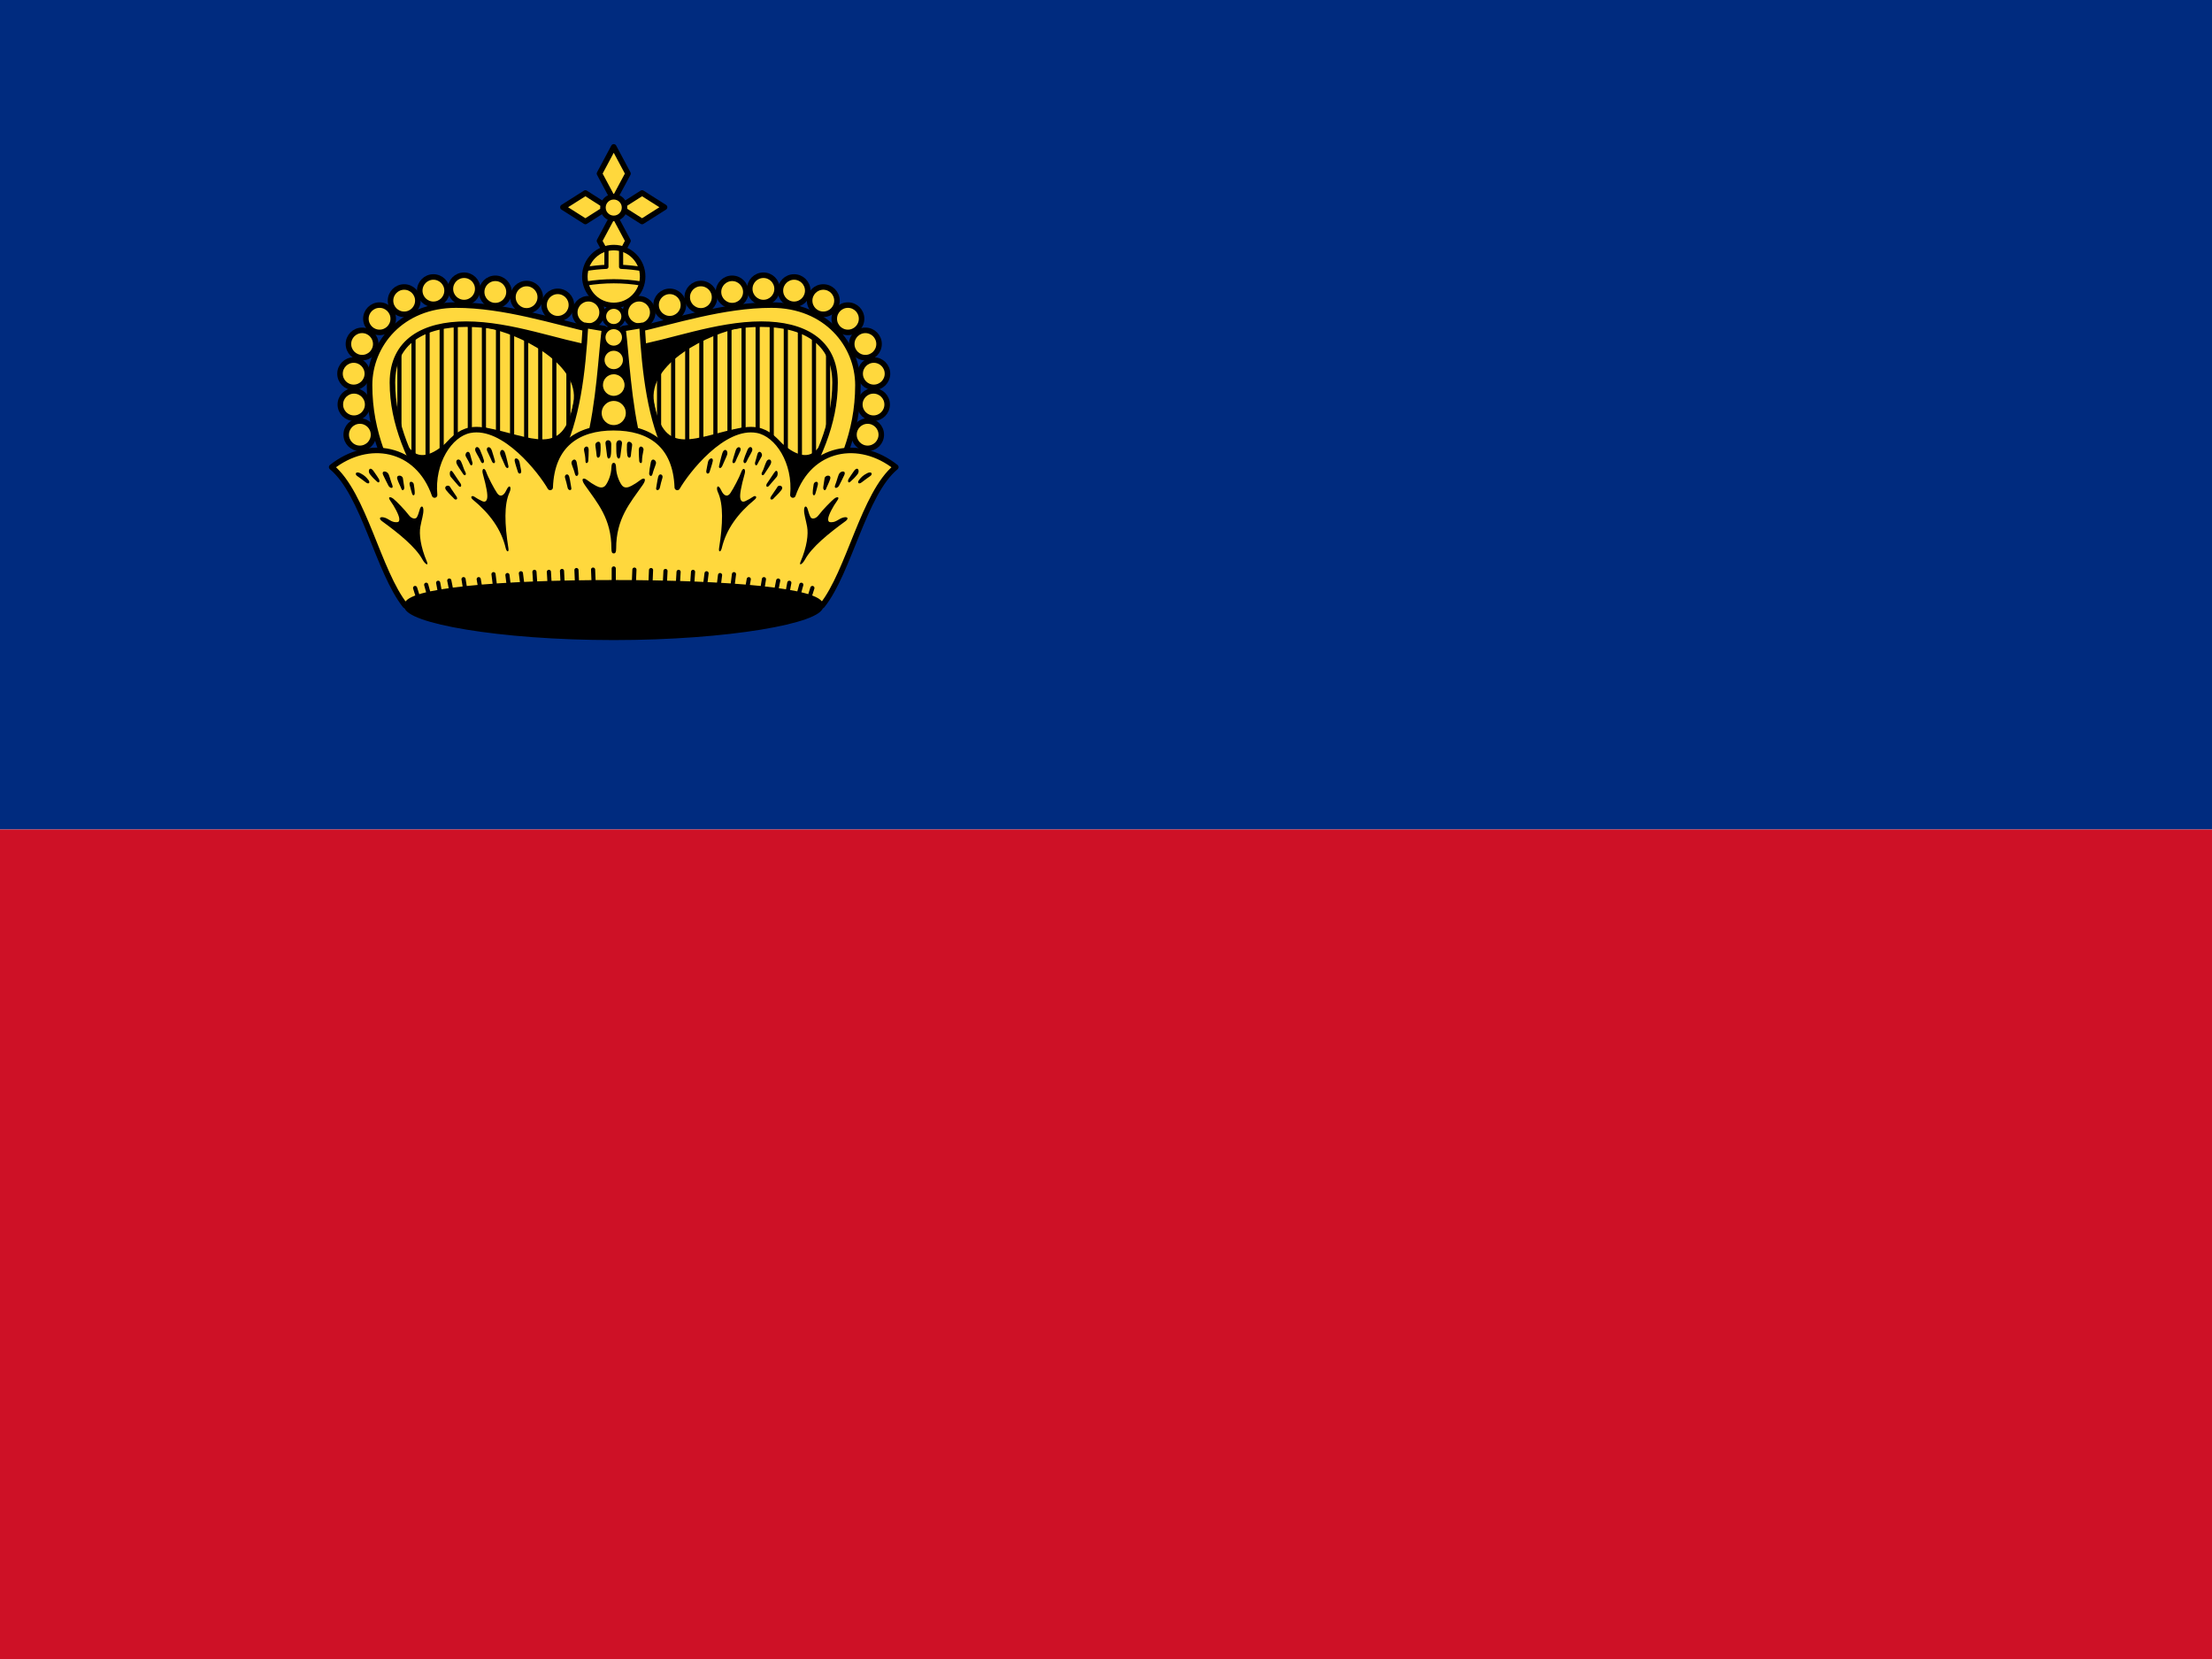
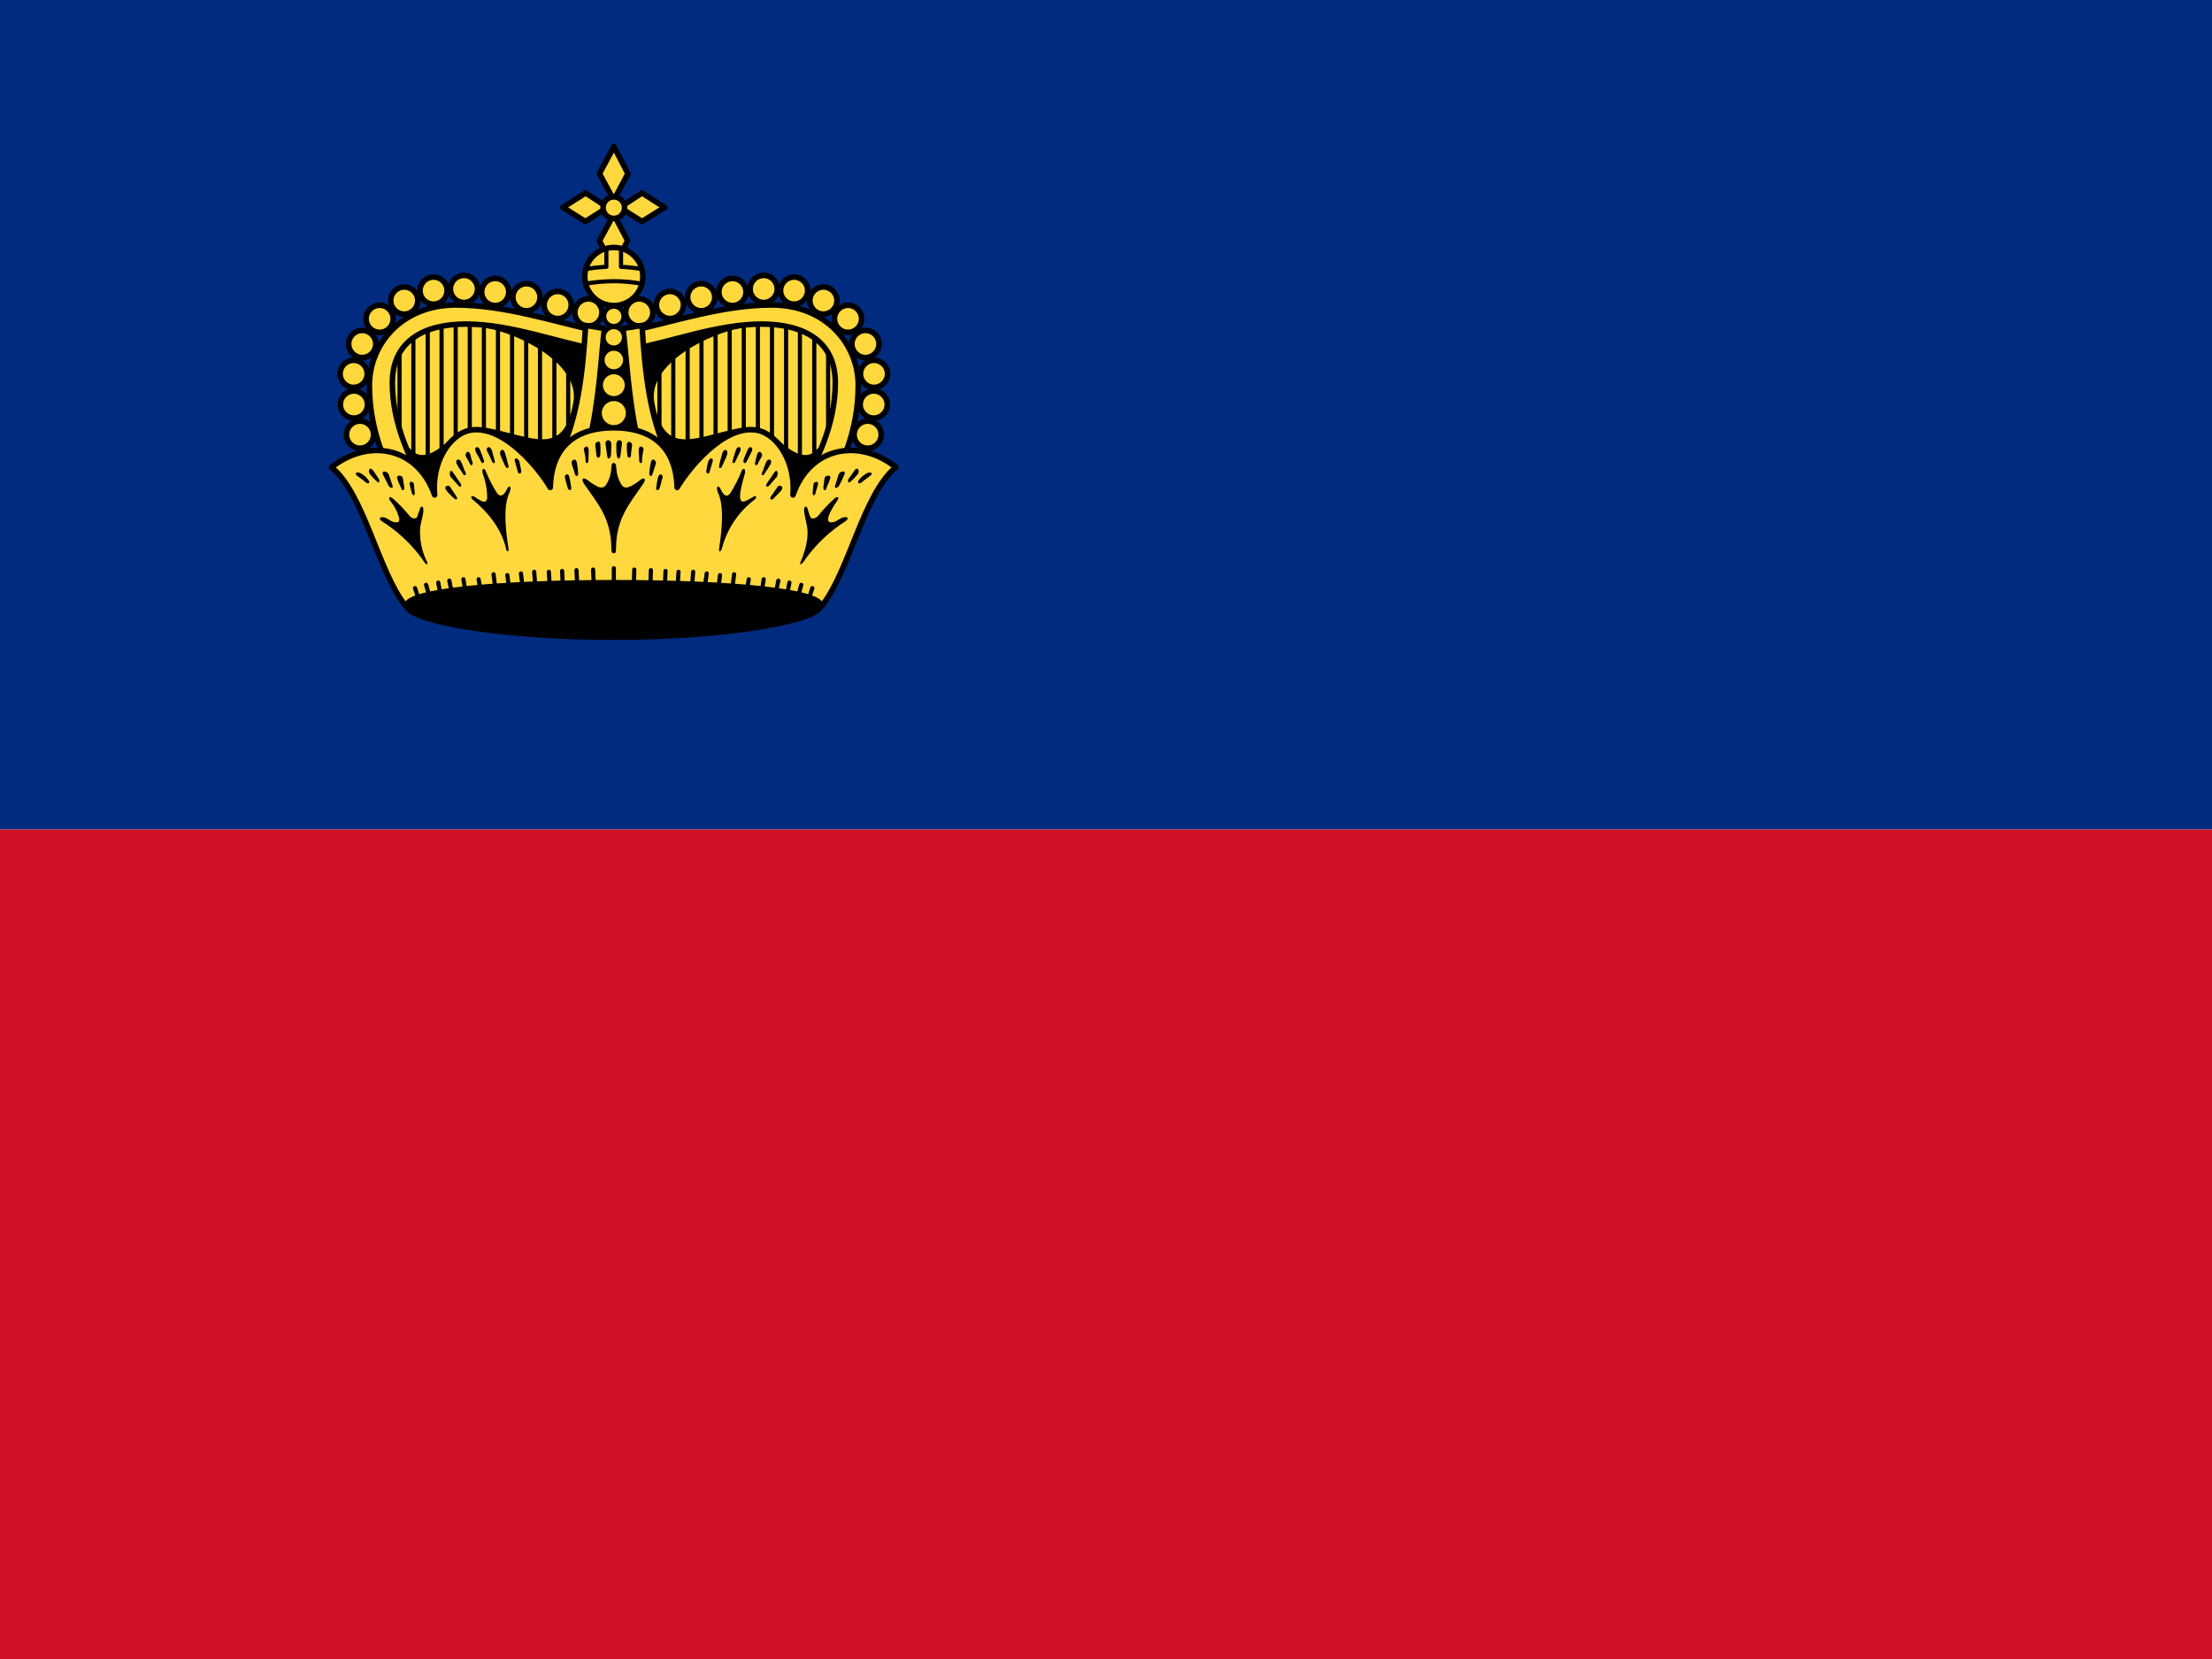
- <svg xmlns="http://www.w3.org/2000/svg" xmlns:xlink="http://www.w3.org/1999/xlink" height="480" width="640" viewBox="0 0 640 480">
+ <svg xmlns="http://www.w3.org/2000/svg" xmlns:xlink="http://www.w3.org/1999/xlink" id="flag-icons-li" viewBox="0 0 640 480">
  <path fill="#002b7f" d="M0 0h640v240H0z" />
  <path fill="#ce1126" d="M0 240h640v240H0z" />
-   <g transform="scale(.8)" fill="#ffd83d" stroke="#000" stroke-width="2" stroke-linecap="round" stroke-linejoin="round">
+   <g fill="#ffd83d" stroke="#000" stroke-linecap="round" stroke-linejoin="round" stroke-width="2" transform="scale(.8)">
    <g id="a">
-       <path d="M216.377 122.29l-1.838 62.5h-63.42c-7.803-15.17-14.247-28.053-14.247-45.498 0-14.6 11.483-26.195 28.033-26.195 17.52 0 36.77 5.904 51.47 9.192z" stroke="none" />
+       <path stroke="none" d="m216.4 122.3-1.9 62.5h-63.4c-7.8-15.2-14.2-28-14.2-45.5 0-14.6 11.5-26.2 28-26.2 17.5 0 36.8 5.9 51.5 9.2z" />
      <g stroke-width="1.5">
-         <path d="M144.456 125.16v36.076m5.094-39.756v48.033m5.093-50.561v57.225m5.093-58.407v44.882m5.094-45.104v45.327m5.093-46.91v46.885m5.094-46.885v46.885m5.093-46.426v46.885m5.094-46.425v46.885m5.093-43.899v46.886m5.093-46.426v52.86m5.094-52.86v46.886m5.093-46.886v46.886" />
-         <path d="M176.395 117.923c10.764 1.775 34.407 12.837 31.71 27.803-3.82 21.21-16.208 12.698-32.63 9.65l-12.407 4.137c-4.44 4.532-10.978 8.683-15.395 3.217h-7.353v28.722h81.342V122.06z" fill="#000" />
+         <path d="M144.5 125.2v36m5-39.7v48m5.2-50.5v57.2m5-58.4v44.9m5.1-45.1v45.3m5.1-47v47m5.1-47v47m5.1-46.5v47m5.1-46.5v46.9m5.1-44v47m5-46.5v52.9m5.2-52.9v47m5-47v47" />
+         <path fill="#000" d="M176.4 118c10.8 1.7 34.4 12.8 31.7 27.7-3.8 21.2-16.2 12.7-32.6 9.7l-12.4 4.1c-4.5 4.5-11 8.7-15.4 3.2h-7.4v28.8h81.4V122z" />
      </g>
-       <circle cx="212.815" cy="112.983" r="4.94" />
-       <circle cx="201.713" cy="110.311" r="4.94" />
-       <circle cx="190.45" cy="107.482" r="4.94" />
-       <circle cx="179.143" cy="105.596" r="4.94" />
-       <circle cx="167.836" cy="104.481" r="4.94" />
-       <circle cx="156.749" cy="105.113" r="4.94" />
-       <circle cx="146.179" cy="108.732" r="4.94" />
-       <circle cx="137.276" cy="115.28" r="4.94" />
-       <circle cx="130.957" cy="124.414" r="4.94" />
-       <circle cx="127.912" cy="135.156" r="4.94" />
-       <circle cx="128.027" cy="146.301" r="4.94" />
-       <circle cx="130.152" cy="157.215" r="4.94" />
-       <path d="M214.998 119.53l-.46 6.435c-12.29-1.883-29.714-8.732-45.955-8.732-15.006 0-26.654 6.003-26.654 21.14 0 14.92 6.316 28.485 14.704 42.28l-8.73 4.136c-7.804-15.17-14.248-28.053-14.248-45.498 0-14.6 11.484-28.952 31.25-28.952 17.52 0 35.39 5.904 50.092 9.19z" />
+       <circle cx="212.8" cy="113" r="4.9" />
+       <circle cx="201.7" cy="110.3" r="4.9" />
+       <circle cx="190.4" cy="107.5" r="4.9" />
+       <circle cx="179.1" cy="105.6" r="4.9" />
+       <circle cx="167.8" cy="104.5" r="4.9" />
+       <circle cx="156.8" cy="105.1" r="4.9" />
+       <circle cx="146.2" cy="108.7" r="4.9" />
+       <circle cx="137.3" cy="115.3" r="4.9" />
+       <circle cx="131" cy="124.4" r="4.9" />
+       <circle cx="127.9" cy="135.2" r="4.9" />
+       <circle cx="128" cy="146.3" r="4.9" />
+       <circle cx="130.2" cy="157.2" r="4.9" />
+       <path d="m215 119.5-.5 6.5c-12.3-2-29.7-8.8-46-8.8-15 0-26.6 6-26.6 21.2 0 14.9 6.3 28.5 14.7 42.3l-8.7 4c-7.8-15-14.3-28-14.3-45.4 0-14.6 11.5-29 31.3-29 17.5 0 35.4 6 50.1 9.2z" />
    </g>
-     <use height="100%" width="100%" xlink:href="#a" transform="matrix(-1 0 0 1 443.938 0)" />
-     <path d="M221.97 53.125l-5.157 9.656 5.156 9.626 5.155-9.625-5.156-9.655zm0 24.375l-5.157 9.625 5.156 9.656 5.155-9.655-5.156-9.625zm-18.383-2.547l8.132 5.156 8.104-5.157-8.105-5.156-8.133 5.156zm20.526 0l8.106 5.156 8.13-5.157-8.13-5.156-8.107 5.156z" />
-     <circle cx="221.969" cy="75.069" r="3.906" />
-     <circle cx="221.969" cy="100" r="10.455" />
-     <path d="M219.344 89.875c0 3.114-.022 4.924-.03 6.625a62.506 62.506 0 0 0-7.44.78m20.19 0a62.126 62.126 0 0 0-7.44-.78v-6.625m-12.78 12.688a61.39 61.39 0 0 1 10.125-.844c3.45 0 6.83.292 10.124.843" fill="none" stroke-width="1.5" />
-     <path d="M211.75 117.688c-.992 17.082-3.01 34.48-9.656 47.124l10.812-4.375c3.777-14.328 4.57-32.842 5.72-41.593l-6.876-1.156zm20.438 0l-6.875 1.156c1.148 8.75 1.942 27.265 5.718 41.594l10.814 4.375c-6.648-12.646-8.665-30.043-9.656-47.125z" />
-     <path d="M221.953 154.688c-12.913 0-22.4 6.086-22.97 21.593-3.155-5.554-16.51-23.024-28.967-20.686-7.41 1.39-13.957 11.666-12.844 23.437-6.135-17.63-24.107-20.518-37.22-10.093 11.643 9.573 16.822 37.835 26.626 50.094h150.75c9.804-12.258 15.014-40.52 26.656-50.093-13.112-10.425-31.083-7.536-37.218 10.094 1.113-11.77-5.466-22.046-12.875-23.436-12.458-2.338-25.78 15.132-28.937 20.687-.57-15.506-10.086-21.593-23-21.593z" />
+     <use xlink:href="#a" width="100%" height="100%" transform="matrix(-1 0 0 1 444 0)" />
+     <path d="m222 53.1-5.2 9.7 5.2 9.6 5.1-9.6L222 53zm0 24.4-5.2 9.6 5.2 9.7 5-9.8-5.1-9.6zM203.6 75l8.1 5.1 8.1-5.1-8-5.2-8.2 5.2zm20.5 0 8.1 5.1 8.2-5.1-8.2-5.2-8 5.2z" />
+     <circle cx="222" cy="75.1" r="3.9" />
+     <circle cx="222" cy="100" r="10.5" />
+     <path fill="none" stroke-width="1.5" d="M219.3 89.9v6.6a62.5 62.5 0 0 0-7.4.8m20.2 0a62.1 62.1 0 0 0-7.5-.8v-6.6m-12.8 12.7a61.4 61.4 0 0 1 10.2-.9c3.4 0 6.8.3 10 .9" />
+     <path d="M211.8 117.7c-1 17-3 34.5-9.7 47.1l10.8-4.4c3.8-14.3 4.6-32.8 5.7-41.6l-6.8-1.1zm20.4 0-6.9 1.1c1.2 8.8 2 27.3 5.7 41.6l10.8 4.4c-6.6-12.6-8.6-30-9.6-47.1z" />
+     <path d="M222 154.7c-13 0-22.5 6-23 21.6-3.2-5.6-16.5-23-29-20.7-7.4 1.4-14 11.7-12.8 23.4-6.2-17.6-24.1-20.5-37.3-10 11.7 9.5 16.9 37.8 26.7 50h150.7c9.8-12.2 15-40.5 26.7-50-13.1-10.5-31.1-7.6-37.2 10 1-11.7-5.5-22-13-23.4-12.4-2.3-25.7 15.1-28.9 20.7-.5-15.5-10-21.6-23-21.6z" />
    <g stroke-width="1.5">
-       <path d="M297.107 219.026c0 5.58-33.662 11.718-75.138 11.718-41.477 0-75.14-6.137-75.14-11.718 0-5.58 33.663-8.502 75.14-8.502 41.475 0 75.137 2.92 75.137 8.502z" fill="#000" />
-       <circle cx="221.969" cy="114.445" r="3.504" />
-       <circle cx="221.969" cy="122.027" r="3.734" />
-       <circle cx="221.969" cy="130.184" r="4.079" />
-       <circle cx="221.969" cy="139.261" r="4.653" />
-       <circle cx="221.969" cy="149.371" r="5.113" />
-       <path d="M219.938 159.206c-.553-.007-1.076.46-.938 1.344.163 1.043.367 2.995.563 4.312.22 1.493 1.09 1.13 1.312-.03.22-1.162.132-1.907.188-4.064.027-1.078-.573-1.555-1.125-1.562zm4.062 0c-.553.007-1.153.484-1.125 1.562.055 2.157-.034 2.902.188 4.063.22 1.162 1.09 1.525 1.312.032.195-1.317.4-3.27.563-4.312.138-.885-.385-1.35-.938-1.344zm-7.687.562c-.506.07-1.03.58-1 1.125.055.996.33 2.19.437 3.688.11 1.55 1.202.948 1.313.063.11-.884.235-2.192.125-3.906-.042-.643-.323-.925-.657-.97a.84.84 0 0 0-.217 0zm11.093 0c-.334.043-.615.326-.656.97a20.13 20.13 0 0 0 .125 3.905c.11.885 1.202 1.486 1.313-.062.107-1.498.382-2.69.437-3.687.03-.544-.494-1.054-1-1.125a.84.84 0 0 0-.22 0zm-15.437 1.75c-.464.12-.89.677-.75 1.313.275 1.273.53 2.68.53 3.97 0 1.106.945.71 1-.063a59.76 59.76 0 0 0 .156-3.906c0-1.114-.474-1.43-.937-1.312zm19.686 0c-.33.09-.625.477-.625 1.313 0 1.494.103 3.133.158 3.907.055.774 1 1.17 1 .063 0-1.29.254-2.697.53-3.97.14-.635-.286-1.192-.75-1.312a.55.55 0 0 0-.312 0zm-59.093.17c-.555-.017-.943.735-.563 1.564.608 1.327 1.254 2.165 1.875 3.594.553 1.27 1.4.478 1.125-.407-.277-.885-.577-1.87-1.406-3.75-.31-.706-.7-.99-1.03-1zm98.812 0c-.332.012-.72.296-1.03 1-.83 1.88-1.13 2.867-1.407 3.75-.277.886.57 1.68 1.125.408.62-1.43 1.266-2.267 1.875-3.594.38-.83-.008-1.58-.563-1.563zm-94.812.064c-.408.124-.656.642-.407 1.25.498 1.216 1.217 2.463 1.72 3.78.44 1.162 1.425.833 1.093-.218-.333-1.05-.432-1.665-1.095-3.656-.332-.995-.905-1.28-1.312-1.156zm90.5 0c-.35.074-.752.41-1 1.156-.664 1.99-.763 2.606-1.094 3.656-.333 1.05.65 1.38 1.093.22.502-1.32 1.22-2.566 1.718-3.782.25-.608.003-1.126-.405-1.25a.592.592 0 0 0-.312 0zm-85.5.97c-.515.096-.913.88-.563 1.842.443 1.217 1.072 2.368 1.625 3.75.553 1.383 1.47 1.104 1.25.22-.22-.886-.492-2.352-1.156-4.563-.29-.967-.758-1.325-1.157-1.25zm80.812 0c-.4-.078-.866.28-1.156 1.25-.665 2.21-.936 3.676-1.157 4.56-.222.886.696 1.165 1.25-.218.553-1.382 1.182-2.533 1.625-3.75.35-.96-.05-1.746-.563-1.843zm-93.187.686c-.557.057-1.065.965-.72 1.656.554 1.106.904 1.483 1.438 2.657.553 1.217 1.16.275.938-.5-.222-.774-.505-1.675-.78-2.78-.204-.81-.542-1.066-.876-1.032zm105.562 0c-.334-.034-.672.22-.875 1.03-.276 1.107-.56 2.008-.78 2.783-.223.775.383 1.717.936.5.535-1.173.885-1.55 1.44-2.656.344-.69-.163-1.6-.72-1.656zm-67.03 2.798c-.585 0-1.21.774-1 1.5.33 1.16.843 2.19 1.218 3.687.33 1.327 1.274.666 1.218-.218-.055-.885-.207-2.09-.593-3.97-.146-.704-.494-1-.844-1zm28.5 0c-.352 0-.7.295-.845 1-.387 1.88-.538 3.084-.594 3.97-.054.883.888 1.544 1.22.217.374-1.496.887-2.526 1.22-3.687.206-.726-.417-1.5-1-1.5zm-14.25 1.187c-.72 0-.82.966-.845 1.75-.083 2.572-1.15 5.07-2.062 6.313-.913 1.244-2.256.913-3.5.25-1.245-.664-1.986-1.16-3.313-2.156-1.327-.996-2.334-.414-.75 1.843 4.617 6.58 9.625 12.205 9.625 22.938 0 1.39.242 1.813.844 1.813.6 0 .874-.424.874-1.812 0-10.732 4.976-16.356 9.594-22.937 1.583-2.257.577-2.84-.75-1.843-1.327.995-2.07 1.492-3.313 2.156-1.244.663-2.588.994-3.5-.25-.913-1.244-1.98-3.74-2.062-6.313-.026-.784-.125-1.75-.844-1.75zm-35.282-1.61a.592.592 0 0 0-.188.03c-.27.086-.448.41-.344.97.186 1.002.88 2.967 1.157 3.906.276.94 1.432.74 1.156-.532-.278-1.272-.263-1.656-.595-3.094-.18-.786-.747-1.27-1.187-1.28zm70.562 0c-.44.012-1.006.495-1.187 1.28-.332 1.44-.318 1.823-.594 3.095-.278 1.272.878 1.472 1.155.53.276-.938.97-2.903 1.156-3.905.105-.56-.074-.884-.342-.97a.598.598 0 0 0-.188-.03zm-91.53.406c-.58.045-.995.772-.407 1.843.633 1.157 1.72 2.608 2.218 3.438.5.83 1.36.27.75-.78-.607-1.05-.81-2.258-1.53-3.75-.27-.56-.684-.778-1.03-.75zm112.5 0c-.35-.028-.763.19-1.032.75-.72 1.492-.924 2.7-1.532 3.75-.608 1.05.253 1.61.75.78.498-.83 1.585-2.28 2.22-3.437.587-1.07.172-1.798-.407-1.844zm-144.19 3.328c-.667-.035-.876 1.17-.25 1.97.914 1.16 1.55 1.776 2.595 2.718.83.746 1.07-.222.656-.97-.413-.745-1.013-1.504-1.842-2.75-.455-.68-.853-.95-1.157-.968zm175.876 0c-.303.016-.7.287-1.156.97-.83 1.244-1.43 2.003-1.844 2.75-.414.746-.173 1.714.657.968 1.046-.942 1.68-1.558 2.593-2.72.627-.797.418-2.003-.25-1.968zm-170.843 1c-.533.007-.884.4-.47 1.313.595 1.307 1.378 2.787 1.876 3.782.496.995 2.013 1.33 1.405-.22-.608-1.547-.728-2.342-1.28-3.78-.278-.72-1-1.1-1.532-1.094zm165.812 0c-.532-.007-1.255.375-1.53 1.094-.554 1.438-.674 2.233-1.282 3.78-.61 1.55.908 1.215 1.406.22.497-.995 1.28-2.475 1.874-3.78.414-.914.063-1.307-.47-1.314zm-175.562.344c-.774.008-.84.784-.157 1.28.913.665 2 1.4 3.063 2.25 1.243.997 1.725.08 1.06-.75-.662-.828-1.308-1.67-2.967-2.5-.415-.206-.743-.282-1-.28zm185.312 0c-.258-.003-.585.074-1 .28-1.66.83-2.305 1.672-2.97 2.5-.662.83-.18 1.747 1.064.75 1.06-.85 2.15-1.585 3.06-2.25.685-.496.62-1.272-.155-1.28zm-109.656.72c-.434.06-.808.55-.626 1.186.33 1.16.708 2.392.937 3.594.223 1.162 1.566 1.176 1.345.125-.22-1.05-.332-2.365-.72-3.97-.144-.6-.447-.89-.75-.936a.62.62 0 0 0-.186 0zm33.81 0c-.3.046-.604.335-.75.936-.385 1.604-.497 2.92-.717 3.97-.222 1.05 1.122 1.036 1.343-.126.23-1.202.606-2.433.938-3.594.18-.635-.192-1.127-.625-1.187a.62.62 0 0 0-.19 0zm-63.905-1.986c-.34.094-.536.744-.28 1.656 1.41 5.06 1.84 7.724 1.593 8.97-.25 1.243-.932 1.413-1.844 1a18.844 18.844 0 0 1-2.813-1.595c-.828-.58-1.69.114-.5 1.094 6.056 4.977 10.253 10.665 11.876 17.563.332 1.41 1.218 1.576.97 0-1.373-8.69-1.637-15.833.437-20.312.78-1.683-.006-3.3-1.25-.562-.83 1.825-2.172 2.545-3.25.97-1.08-1.577-3.306-5.78-3.97-7.69-.248-.714-.555-1.045-.812-1.092a.352.352 0 0 0-.155 0zm94.03 0c-.255.047-.562.378-.81 1.093-.665 1.907-2.892 6.11-3.97 7.687-1.08 1.576-2.42.856-3.25-.97-1.244-2.736-2.03-1.12-1.25.564 2.074 4.48 1.81 11.623.438 20.313-.25 1.576.637 1.41.968 0 1.624-6.898 5.82-12.586 11.876-17.562 1.192-.98.33-1.674-.5-1.093-.83.58-1.9 1.18-2.812 1.594-.912.415-1.595.245-1.844-1-.25-1.244.184-3.91 1.594-8.968.254-.912.058-1.562-.28-1.656a.352.352 0 0 0-.158 0zm-124.467 2.422c-.547.007-1 .39-.75 1.22.398 1.328 1.223 2.764 1.5 3.593.276.83 1.165.443 1-.718-.166-1.16-.248-1.853-.47-3.125-.11-.636-.734-.976-1.28-.97zm155.062 0c-.546-.007-1.17.333-1.28.97-.223 1.27-.304 1.963-.47 3.124-.166 1.16.723 1.548 1 .72.276-.83 1.1-2.266 1.5-3.595.25-.83-.204-1.212-.75-1.22zm-136.28-1.735c-.636-.114-.728 1.524-.19 2.188.72.886 1.72 1.955 2.72 3.157.83.995 1.342.11.844-.72-.498-.83-1.236-1.71-2.563-3.81-.33-.527-.6-.776-.81-.814zm117.5 0c-.213.038-.482.287-.814.813-1.327 2.1-2.065 2.982-2.562 3.812-.498.83.014 1.714.844.72 1-1.203 2-2.272 2.718-3.157.54-.663.448-2.3-.187-2.187zm-132 3.954c-.395-.027-.73.292-.564 1.094.232 1.117.567 2.044.844 3.095.276 1.05 1 .87 1-.125 0-.996-.178-2.106-.344-3.157-.083-.525-.543-.878-.937-.906zm146.5 0c-.395.028-.856.38-.94.906-.165 1.05-.342 2.16-.342 3.157 0 .995.723 1.175 1 .125.276-1.05.612-1.978.843-3.094.167-.8-.167-1.12-.56-1.093zm-133.407 1.42c-.62.095-1.164.693-.438 1.626 1.16 1.493 2.432 2.54 2.875 3.094.442.553 1.563.35.844-.813-.735-1.186-1.846-2.615-2.344-3.5-.187-.33-.566-.462-.937-.406zm120.062 0c-.272.03-.548.16-.687.407-.498.885-1.61 2.314-2.344 3.5-.72 1.162.4 1.366.844.813.442-.553 1.713-1.6 2.875-3.094.725-.933.18-1.53-.438-1.625a.873.873 0 0 0-.25 0zm-140.72 4.174c-.487-.043-.656.35 0 1.25 1.494 2.047 3.14 5.143 3.25 6.47.112 1.327-.544 1.312-1.155 1.312-1.825 0-2.716-1.332-4.375-1.72-1.66-.386-1.9.487-.72 1.345 6.084 4.424 12.18 9.36 14.626 13.844.996 1.826 2.342 2.493 1.595.75-2.287-5.336-2.84-9.856-2.344-12.593.5-2.737 1.178-4.58 1.095-6.156-.083-1.575-.977-1.467-1.344 0-.248.996-.73 2.315-1.06 2.813-.333.498-1.667.777-2.94-.937-1.27-1.714-4.48-5.015-5.53-5.844-.394-.31-.8-.505-1.094-.53zm161.626 0c-.292.027-.7.22-1.092.532-1.05.83-4.26 4.13-5.532 5.844-1.272 1.714-2.606 1.435-2.937.937-.333-.498-.815-1.817-1.064-2.812-.367-1.467-1.26-1.575-1.343 0-.083 1.577.595 3.42 1.093 6.157s-.056 7.257-2.343 12.594c-.747 1.743.598 1.076 1.593-.75 2.447-4.484 8.543-9.42 14.625-13.843 1.182-.858.942-1.73-.717-1.344-1.66.387-2.55 1.72-4.375 1.72-.61 0-1.268.014-1.157-1.313.112-1.327 1.758-4.423 3.25-6.47.658-.9.49-1.293 0-1.25z" fill="#000" stroke="none" />
-       <path d="M150.127 212.65l1.95 6.175m2.06-7.344l1.728 6.24m2.605-6.952l1.187 6.365m2.833-7.17l1.27 6.35m3.886-6.858l1.032 6.392m4.452-6.385l1.112 6.378m4.242-8.19l.803 6.426m4.234-6.1l.804 6.425m4.07-7.073l.805 6.424m4.088-6.928l.442 6.46m4.786-6.462l.384 6.463m4.357-6.79l.326 6.467m4.9-6.793l.272 6.47m5.74-6.632l.272 6.47m79.044.176l-1.95 6.175m-2.06-7.344l-1.728 6.24m-2.604-6.952l-1.187 6.365m-2.832-7.17l-1.27 6.35m-3.886-6.858l-1.033 6.392m-4.453-6.385l-1.112 6.378m-4.24-8.19l-.805 6.426m-4.233-6.1l-.804 6.425m-4.07-7.073l-.804 6.424m-4.09-6.928l-.442 6.46m-4.787-6.462l-.382 6.463m-4.357-6.79l-.326 6.467m-4.9-6.793l-.27 6.47m-5.742-6.632l-.27 6.47m-7.203-6.89v7.122" />
+       <path fill="#000" d="M297.1 219c0 5.6-33.6 11.7-75.1 11.7s-75.2-6-75.2-11.7c0-5.5 33.7-8.5 75.2-8.5 41.4 0 75.1 3 75.1 8.5z" />
+       <circle cx="222" cy="114.4" r="3.5" />
+       <circle cx="222" cy="122" r="3.7" />
+       <circle cx="222" cy="130.2" r="4.1" />
+       <circle cx="222" cy="139.3" r="4.7" />
+       <circle cx="222" cy="149.4" r="5.1" />
+       <path fill="#000" stroke="none" d="M220 159.2c-.6 0-1.1.5-1 1.4l.6 4.3c.2 1.5 1 1 1.3 0 .2-1.2.1-2 .2-4.1 0-1.1-.6-1.6-1.2-1.6zm4 0c-.6 0-1.1.5-1.1 1.6 0 2.1 0 2.9.2 4 .2 1.2 1 1.6 1.3 0l.5-4.2c.2-1-.4-1.4-.9-1.4zm-7.7.6a1 1 0 0 0-1 1c0 1 .3 2.3.4 3.8.2 1.5 1.3 1 1.4 0 0-.8.2-2.2 0-3.9 0-.6-.2-.9-.6-1a.8.8 0 0 0-.2 0zm11.1 0c-.3 0-.6.3-.7 1a20.1 20.1 0 0 0 .2 3.8c0 1 1.2 1.5 1.3 0 0-1.5.4-2.7.4-3.7 0-.6-.5-1-1-1.1a.8.8 0 0 0-.2 0zm-15.4 1.7c-.5.1-1 .7-.8 1.3.3 1.3.6 2.7.6 4 0 1.1.9.7 1 0a59.8 59.8 0 0 0 .1-4c0-1-.5-1.4-1-1.3zm19.6 0c-.3.1-.6.5-.6 1.3l.2 4c0 .7 1 1.1 1 0 0-1.3.2-2.7.5-4 .2-.6-.3-1.2-.7-1.3a.6.6 0 0 0-.3 0zm-59 .2c-.6 0-1 .7-.6 1.5.6 1.4 1.3 2.2 1.9 3.6.5 1.3 1.4.5 1.1-.4l-1.4-3.7c-.3-.7-.7-1-1-1zm98.8 0c-.4 0-.7.3-1 1-.9 1.9-1.2 2.8-1.5 3.7-.2 1 .6 1.7 1.2.4l1.8-3.6c.4-.8 0-1.5-.5-1.5zm-94.8 0c-.5.2-.7.7-.5 1.3.6 1.2 1.3 2.5 1.8 3.8.4 1.1 1.4.8 1-.2l-1-3.7c-.4-1-1-1.3-1.3-1.2zm90.5 0c-.4.1-.8.5-1 1.2-.7 2-.8 2.6-1.1 3.7-.4 1 .6 1.3 1 .2l1.8-3.8c.2-.6 0-1.1-.4-1.3a.6.6 0 0 0-.3 0zm-85.5 1c-.6.1-1 .9-.6 1.9.4 1.2 1 2.3 1.6 3.7.6 1.4 1.5 1.1 1.3.2-.3-.9-.5-2.3-1.2-4.5-.3-1-.7-1.4-1.1-1.3zm80.8 0c-.4 0-.9.3-1.2 1.3-.6 2.2-1 3.6-1.1 4.5-.3 1 .7 1.2 1.2-.2.6-1.4 1.2-2.5 1.6-3.7.4-1 0-1.8-.5-1.9zm-93.2.7c-.6 0-1 1-.7 1.7.5 1 .9 1.4 1.4 2.6.6 1.2 1.2.3 1-.5-.3-.8-.6-1.7-.8-2.8-.2-.8-.6-1-1-1zm105.6 0c-.4 0-.7.2-1 1l-.7 2.8c-.2.8.4 1.7 1 .5.5-1.2.8-1.5 1.4-2.6.3-.7-.2-1.6-.7-1.7zm-67 2.8c-.7 0-1.3.8-1 1.5.2 1.2.8 2.2 1.1 3.7.4 1.3 1.3.7 1.2-.2a28.7 28.7 0 0 0-.5-4c-.2-.7-.5-1-.9-1zm28.4 0c-.3 0-.7.3-.8 1a28.7 28.7 0 0 0-.6 4c0 .9.9 1.5 1.2.2l1.2-3.7c.2-.7-.4-1.5-1-1.5zm-14.2 1.2c-.8 0-.9 1-.9 1.7a12.3 12.3 0 0 1-2 6.4c-1 1.2-2.3.9-3.5.2a22.3 22.3 0 0 1-3.3-2.2c-1.4-1-2.4-.4-.8 1.9 4.6 6.6 9.6 12.2 9.6 23 0 1.3.3 1.7.9 1.7s.8-.4.8-1.8c0-10.7 5-16.3 9.6-23 1.6-2.2.6-2.8-.7-1.8a21 21 0 0 1-3.3 2.2c-1.3.7-2.6 1-3.5-.2a12.3 12.3 0 0 1-2-6.4c-.1-.7-.2-1.7-1-1.7zm-35.3-1.6a.6.6 0 0 0-.2 0c-.3.1-.4.4-.3 1l1.1 3.9c.3 1 1.4.7 1.2-.5l-.6-3.1c-.2-.8-.8-1.3-1.2-1.3zm70.6 0c-.5 0-1 .5-1.2 1.3-.4 1.4-.4 1.8-.6 3-.3 1.3.9 1.5 1.1.6l1.2-4c0-.5-.1-.8-.4-.9a.6.6 0 0 0-.2 0zm-91.6.4c-.6 0-1 .8-.4 1.8.6 1.2 1.7 2.6 2.2 3.5.5.8 1.4.2.8-.8-.6-1-.8-2.3-1.6-3.8a1 1 0 0 0-1-.7zm112.5 0c-.3 0-.7.2-1 .7-.7 1.5-1 2.7-1.5 3.8-.6 1 .2 1.6.7.8.5-.9 1.6-2.3 2.2-3.5.6-1 .2-1.8-.4-1.8zM134 169.5c-.6 0-.8 1.2-.2 2a19.2 19.2 0 0 0 2.6 2.7c.8.8 1-.2.6-1l-1.8-2.7c-.5-.7-.9-1-1.2-1zm175.9 0c-.3 0-.7.3-1.1 1l-1.9 2.7c-.4.8-.2 1.8.7 1a19 19 0 0 0 2.6-2.7c.6-.8.4-2-.3-2zm-170.8 1c-.6 0-1 .4-.5 1.3l1.9 3.8c.5 1 2 1.3 1.4-.2l-1.3-3.8c-.3-.7-1-1-1.5-1zm165.8 0c-.6 0-1.3.4-1.6 1.1l-1.2 3.8c-.6 1.5.9 1.2 1.4.2.5-1 1.3-2.5 1.8-3.8.5-.9.1-1.3-.4-1.3zm-175.6.4c-.8 0-.8.7-.1 1.2.9.7 2 1.4 3 2.3 1.3 1 1.7 0 1-.8-.6-.8-1.2-1.6-2.9-2.5-.4-.2-.7-.2-1-.2zm185.3 0c-.2 0-.6 0-1 .2-1.6.9-2.3 1.7-3 2.5-.6.9-.1 1.8 1.1.8 1-.9 2.2-1.6 3-2.3.8-.5.7-1.2 0-1.2zm-109.6.7c-.5 0-.8.5-.7 1.2l1 3.6c.2 1.1 1.5 1.1 1.3 0-.2-1-.3-2.3-.7-3.9-.1-.6-.4-.9-.8-1a.6.6 0 0 0-.1 0zm33.8 0c-.3 0-.6.3-.8 1-.4 1.5-.5 2.8-.7 3.9-.2 1 1.1 1 1.3-.1l1-3.6c.2-.7-.2-1.2-.6-1.2a.6.6 0 0 0-.2 0zm-64-2c-.3 0-.5.7-.2 1.7a26 26 0 0 1 1.6 9c-.3 1.2-1 1.3-1.9 1a18.8 18.8 0 0 1-2.8-1.7c-.8-.5-1.7.1-.5 1.1 6 5 10.3 10.7 12 17.6.2 1.4 1.1 1.6.9 0-1.4-8.7-1.7-15.9.4-20.3.8-1.7 0-3.3-1.2-.6-.9 1.8-2.2 2.5-3.3 1a47.9 47.9 0 0 1-4-7.7c-.2-.7-.5-1-.8-1.1a.3.3 0 0 0-.1 0zm94.1 0c-.3 0-.6.4-.8 1-.7 2-2.9 6.2-4 7.8s-2.4.8-3.2-1c-1.3-2.7-2-1.1-1.3.6 2.1 4.4 1.8 11.6.5 20.3-.3 1.6.6 1.4 1 0a32.4 32.4 0 0 1 11.8-17.6c1.2-1 .3-1.6-.5-1a18 18 0 0 1-2.8 1.5c-1 .4-1.6.3-1.9-1-.2-1.2.2-3.9 1.7-9 .2-.8 0-1.5-.3-1.6a.3.3 0 0 0-.2 0zM144.4 172c-.5 0-1 .4-.7 1.2.4 1.4 1.2 2.8 1.5 3.6.3.9 1.2.5 1-.7l-.5-3.1c0-.6-.7-1-1.3-1zm155.1 0c-.6 0-1.2.4-1.3 1l-.4 3.1c-.2 1.2.7 1.6 1 .7.2-.8 1-2.2 1.4-3.6.3-.8-.1-1.2-.7-1.2zm-136.3-1.7c-.6-.1-.7 1.5-.2 2.2l2.8 3.1c.8 1 1.3.1.8-.7l-2.6-3.8c-.3-.5-.6-.8-.8-.8zm117.5 0c-.2 0-.5.3-.8.8l-2.6 3.8c-.5.8 0 1.7.9.7l2.7-3.1c.5-.7.5-2.3-.2-2.2zm-132 4c-.4 0-.7.2-.5 1 .2 1.2.5 2 .8 3.1.3 1 1 .9 1-.1l-.3-3.2a1.1 1.1 0 0 0-1-.9zm146.5 0a1 1 0 0 0-1 .8l-.3 3.2c0 1 .8 1.2 1 .1l.9-3c.2-.9-.2-1.2-.6-1.2zm-133.4 1.4c-.6 0-1.1.7-.4 1.6 1.1 1.5 2.4 2.5 2.9 3 .4.6 1.5.4.8-.7l-2.3-3.5c-.2-.4-.6-.5-1-.4zm120 0c-.2 0-.5.1-.6.4l-2.4 3.5c-.7 1.1.4 1.3.9.8.4-.6 1.7-1.6 2.9-3.1.7-1 .1-1.6-.5-1.6a.9.9 0 0 0-.2 0zm-140.7 4.1c-.4 0-.6.4 0 1.3a17 17 0 0 1 3.3 6.4c.1 1.4-.5 1.4-1.1 1.4-1.9 0-2.8-1.4-4.4-1.8-1.7-.3-2 .5-.8 1.4a53.4 53.4 0 0 1 14.7 13.8c1 1.9 2.3 2.5 1.6.8a23.7 23.7 0 0 1-2.4-12.6c.5-2.8 1.2-4.6 1.1-6.2 0-1.5-1-1.4-1.3 0l-1 2.8c-.4.5-1.8.8-3-.9a48 48 0 0 0-5.6-5.8c-.3-.3-.7-.5-1-.6zm161.7 0c-.3 0-.7.2-1.1.6a48.2 48.2 0 0 0-5.5 5.8c-1.3 1.7-2.7 1.4-3 1a12 12 0 0 1-1-2.9c-.4-1.4-1.3-1.5-1.4 0 0 1.6.6 3.4 1.1 6.2s0 7.2-2.3 12.6c-.8 1.7.6 1 1.6-.8a53 53 0 0 1 14.6-13.8c1.2-.9 1-1.7-.7-1.4-1.7.4-2.6 1.8-4.4 1.8-.6 0-1.3 0-1.2-1.4.1-1.3 1.8-4.4 3.3-6.4.6-1 .5-1.3 0-1.3z" />
+       <path d="m150.1 212.7 2 6.1m2-7.3 1.8 6.2m2.6-7 1.2 6.4m2.8-7.1 1.3 6.3m3.8-6.8 1 6.4m4.5-6.4 1.1 6.3m4.3-8.1.8 6.4m4.2-6.1.8 6.4m4.1-7 .8 6.4m4-7 .5 6.5m4.8-6.5.4 6.5m4.4-6.8.3 6.5m4.9-6.8.3 6.4m5.7-6.6.3 6.5m79 .2-2 6.1m-2-7.3-1.7 6.2m-2.6-7-1.2 6.4m-2.8-7.1-1.3 6.3m-4-6.8-1 6.4m-4.4-6.4-1.1 6.4m-4.2-8.2-.8 6.4m-4.3-6.1-.8 6.4m-4-7-.9 6.4m-4-7-.5 6.5m-4.8-6.5-.4 6.5m-4.3-6.8-.3 6.5m-5-6.8-.2 6.4m-5.8-6.6-.2 6.5m-7.2-7v7.2" />
    </g>
  </g>
</svg>
